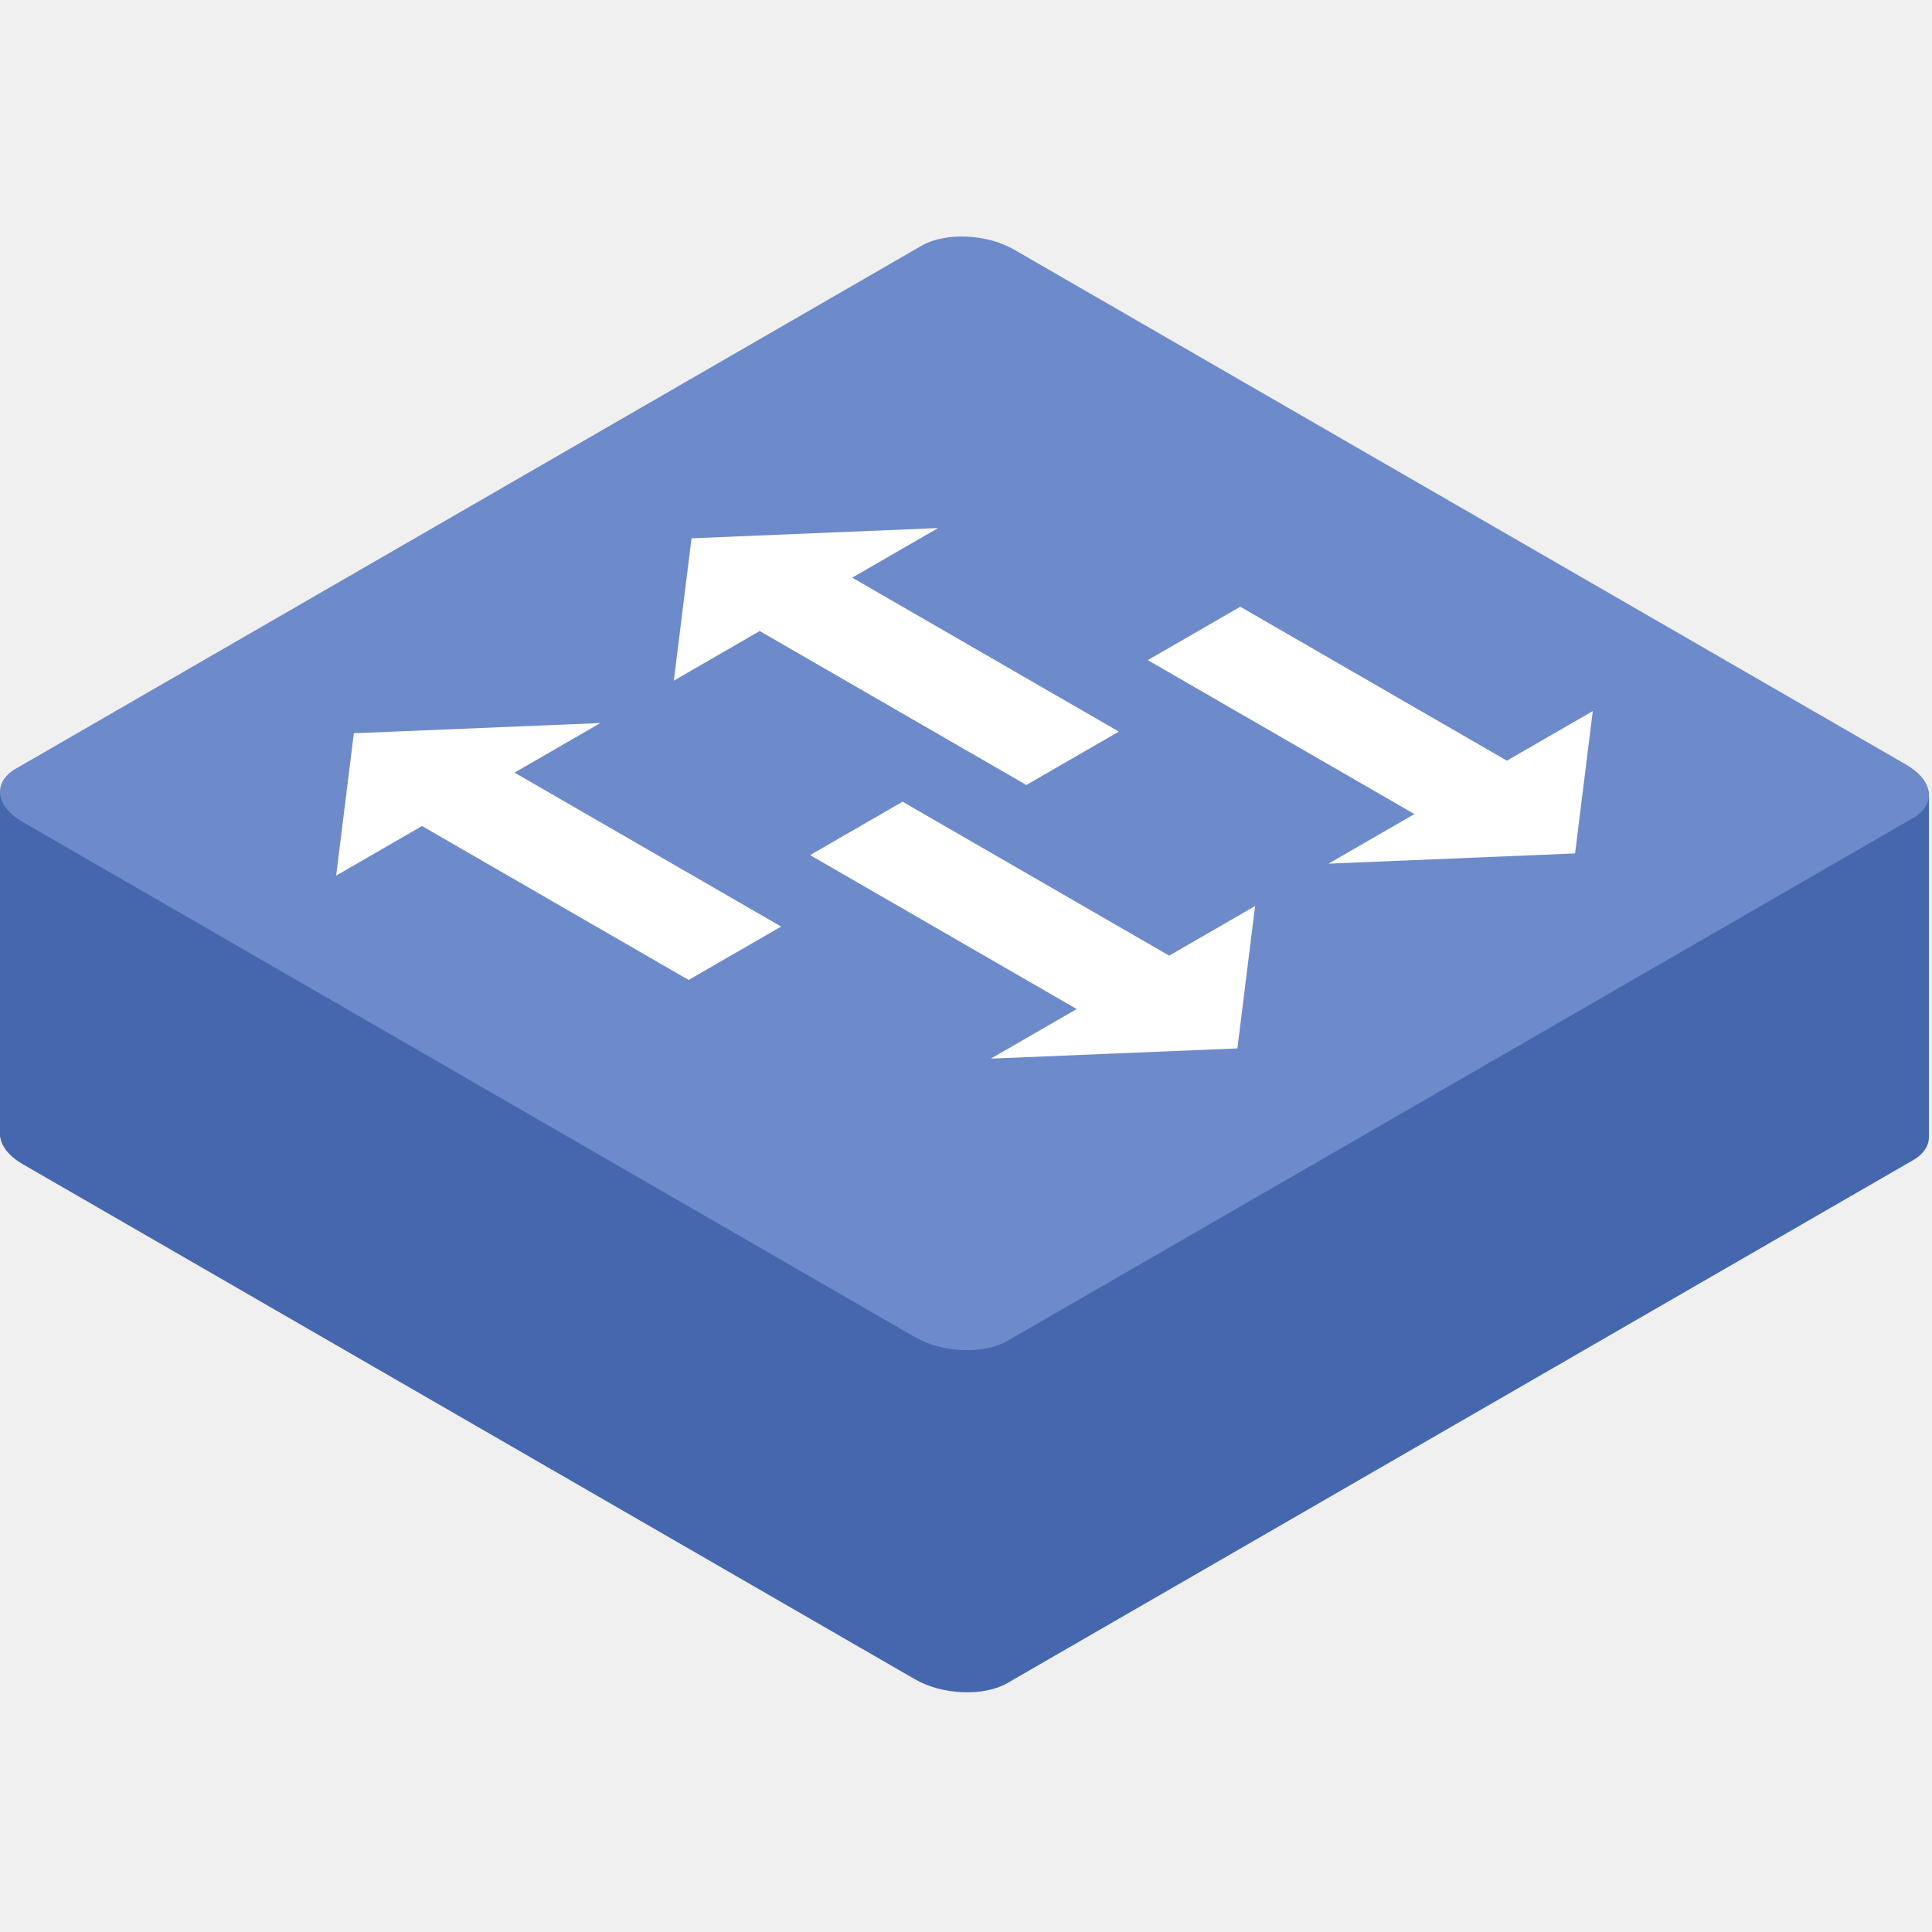
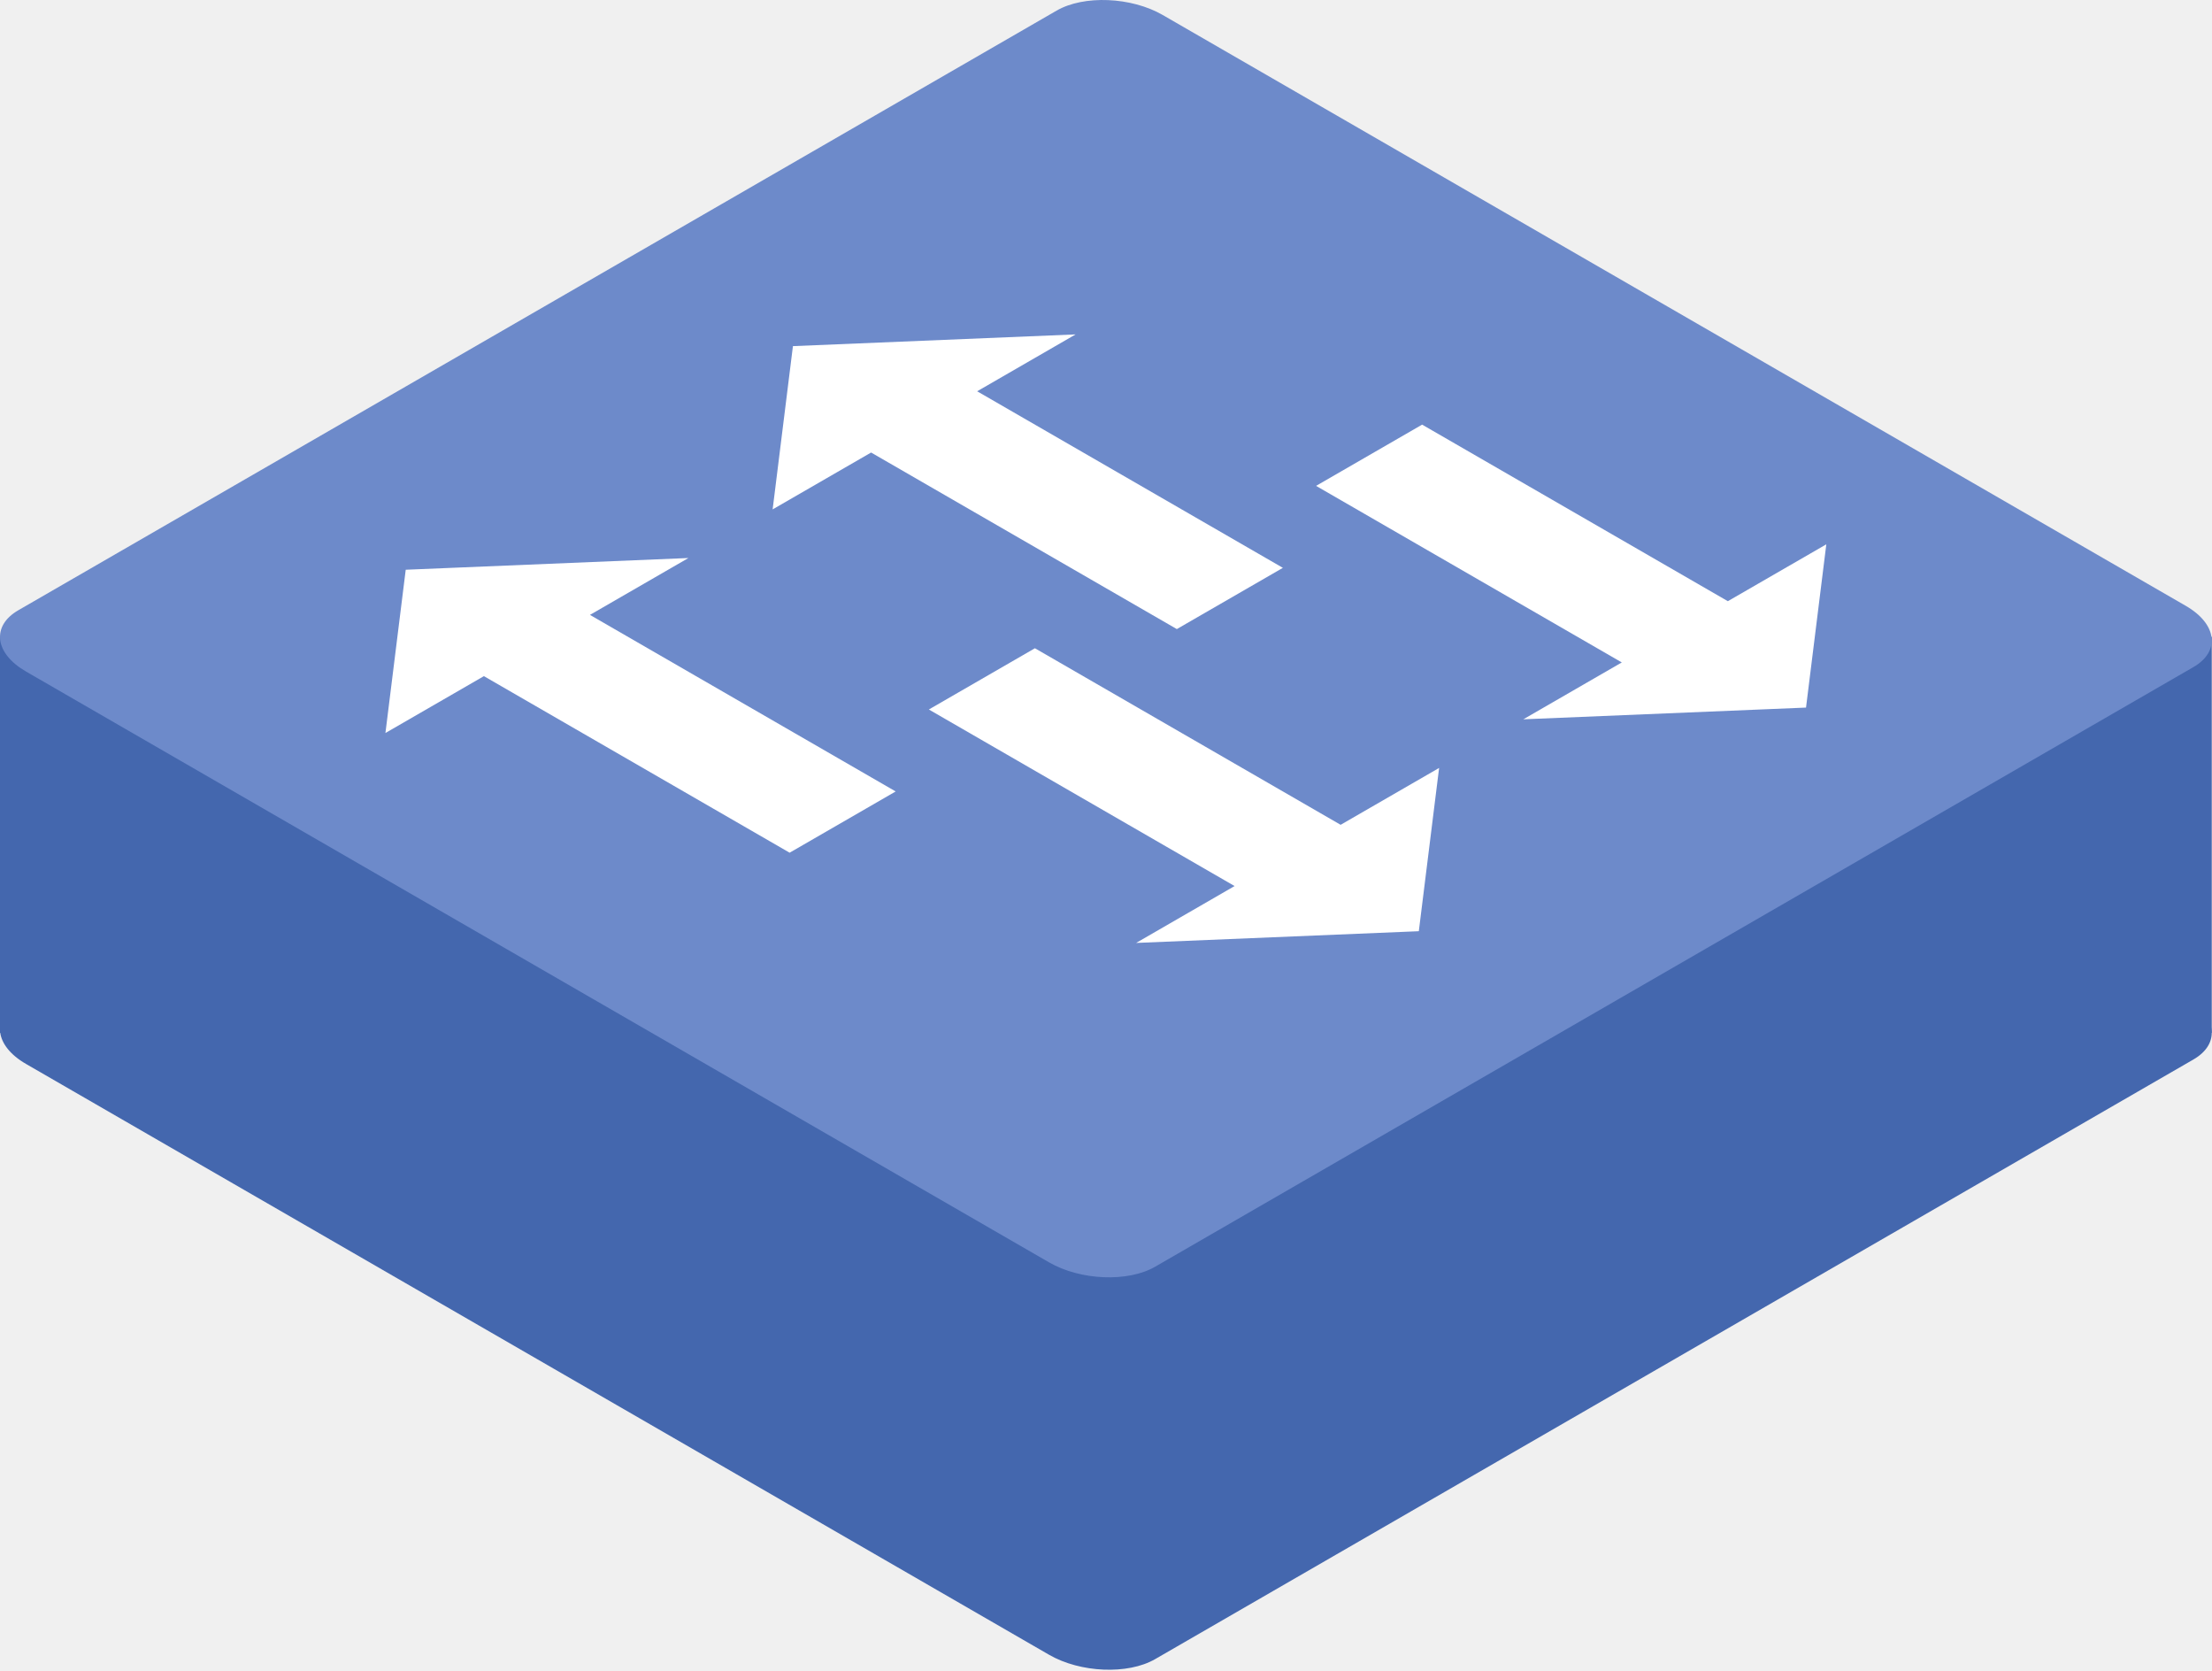
- <svg xmlns="http://www.w3.org/2000/svg" width="800px" height="800px" viewBox="0 -166 1356 1356" class="icon" version="1.1">
+ <svg xmlns="http://www.w3.org/2000/svg" width="1354" height="1022" viewBox="0 0 1354 1022" class="icon" version="1.1">
  <path d="M0 389.7h1353.844v242.365H0z" fill="#4467AE" />
  <path d="M711.71 249.301c-19.199-11.087-48.289-12.293-64.921-2.694L11.224 613.553c-16.626 9.599-14.538 26.397 4.661 37.484l626.244 361.558c19.204 11.087 48.294 12.293 64.921 2.694l635.566-366.945c16.631-9.599 14.543-26.397-4.661-37.484L711.71 249.301z" fill="#4467AE" />
  <path d="M711.71 9.171c-19.199-11.082-48.289-12.293-64.921-2.689L11.224 373.427c-16.626 9.599-14.538 26.392 4.661 37.479l626.244 361.563c19.204 11.087 48.294 12.293 64.921 2.694l635.566-366.945c16.631-9.604 14.543-26.397-4.661-37.484L711.71 9.171z" fill="#6D8ACA" />
  <path d="M296.203 413.752l-60.275 34.801 12.424-99.908 173.041-7.173-60.275 34.801 187.14 108.045-64.916 37.479L296.203 413.752zM533.216 276.914l-60.275 34.801 12.424-99.908 173.041-7.173-60.275 34.801 187.14 108.045-64.916 37.474-187.14-108.04z" fill="#FFFFFF" />
  <path d="M1057.641 367.888l60.275-34.801-12.424 99.908-173.046 7.173 60.28-34.801-187.14-108.045 64.916-37.479 187.14 108.045zM820.622 504.731l60.28-34.801-12.424 99.908-173.046 7.173 60.28-34.806-187.14-108.04 64.916-37.479 187.135 108.045z" fill="#FFFFFF" />
</svg>
